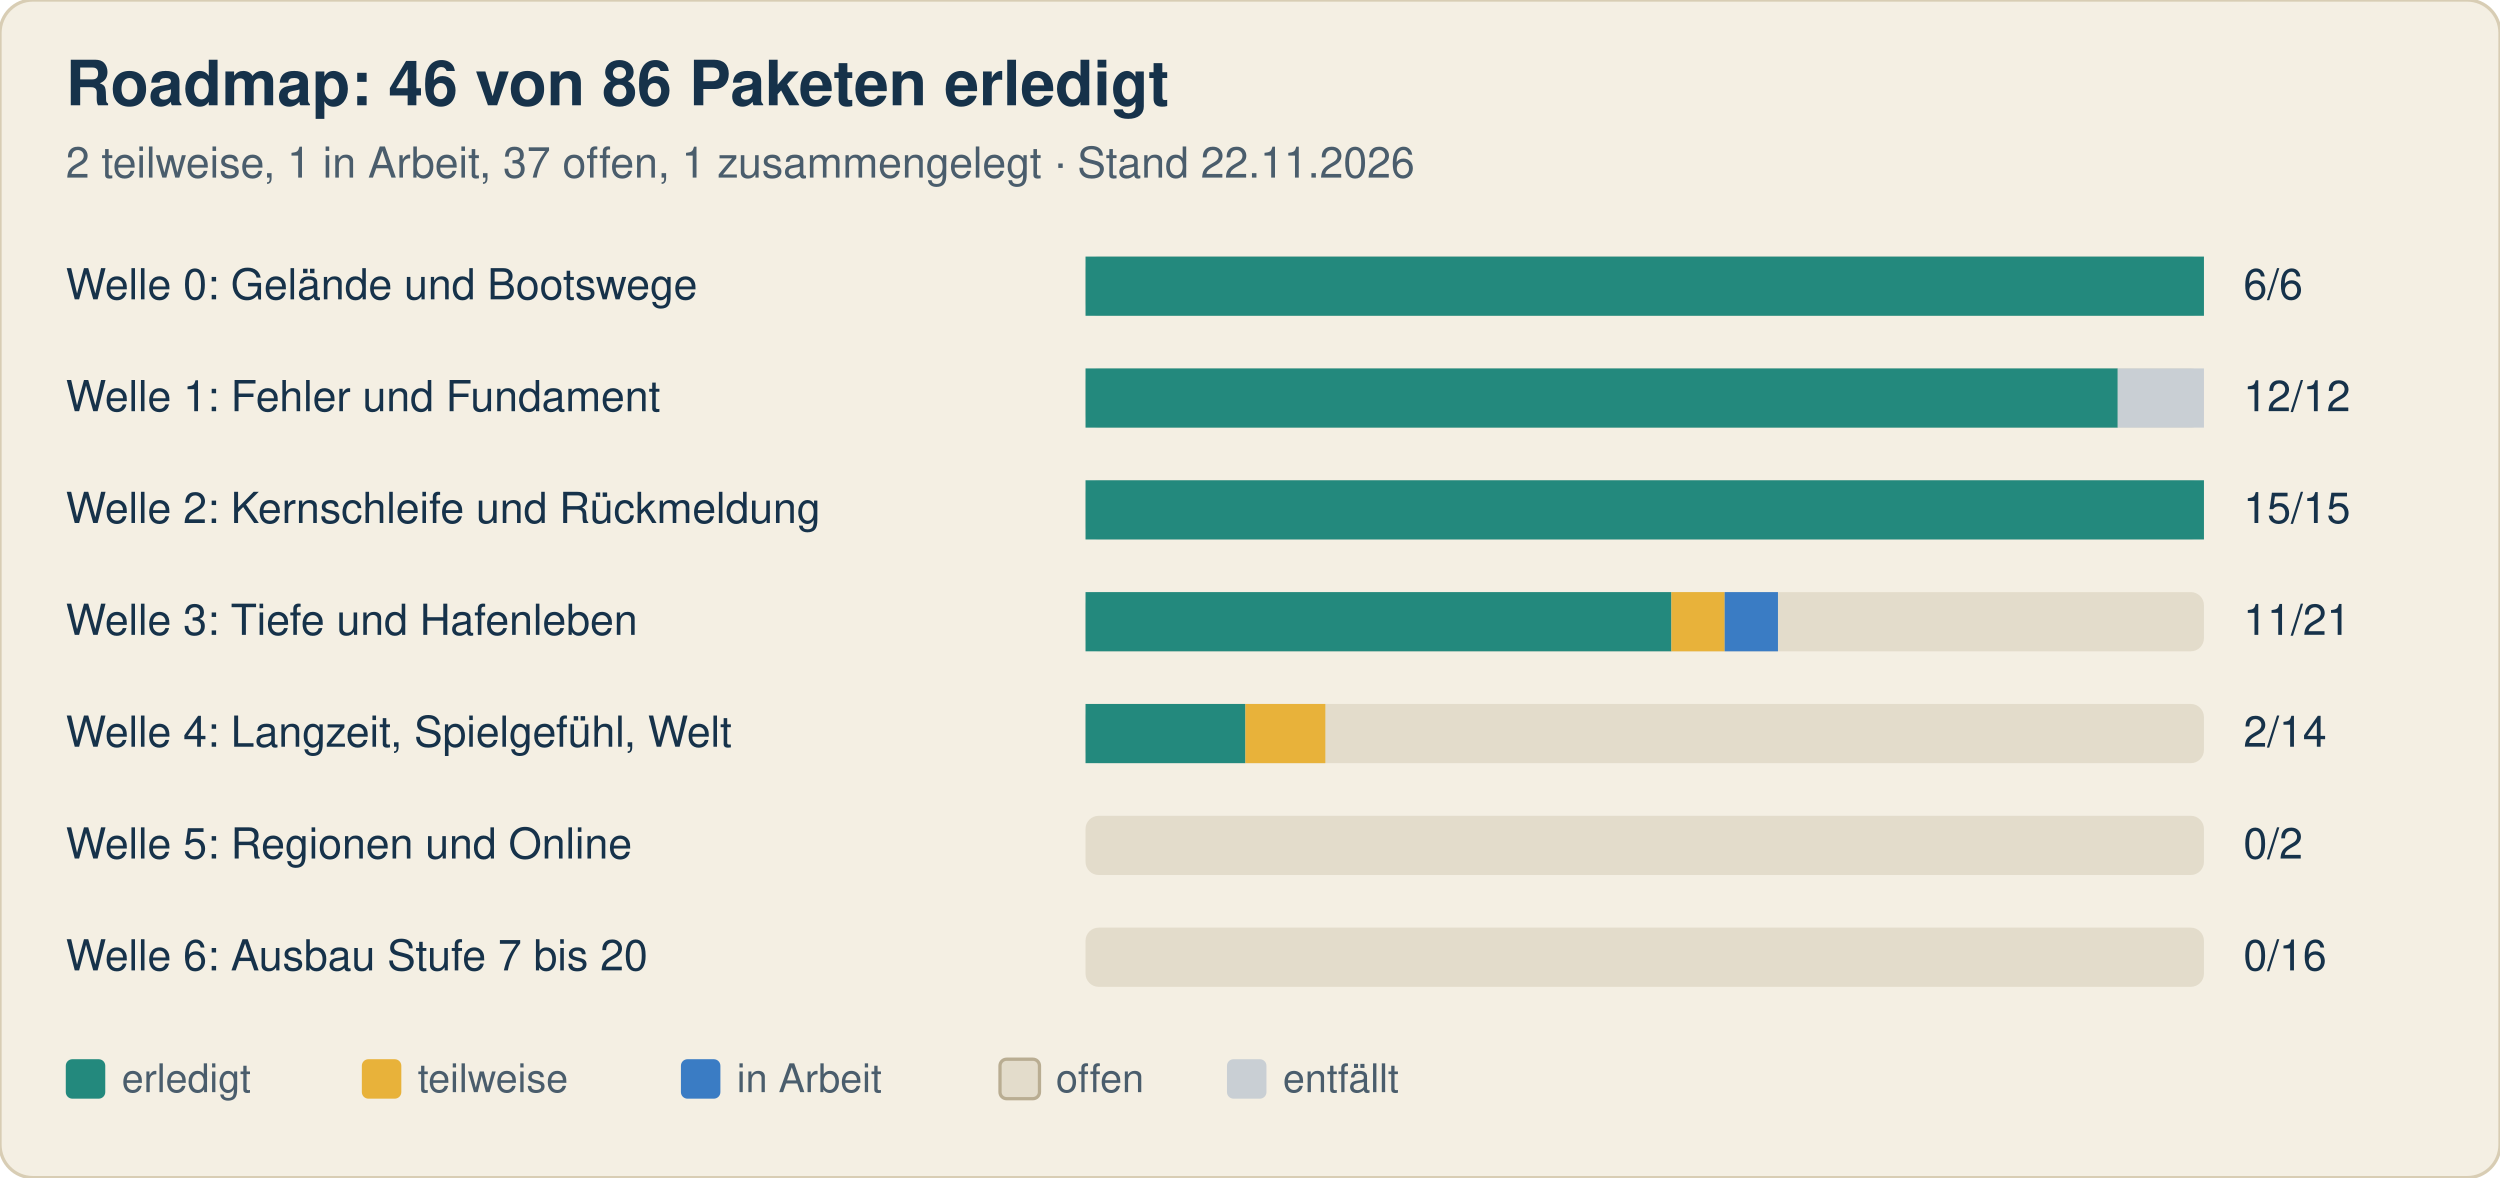
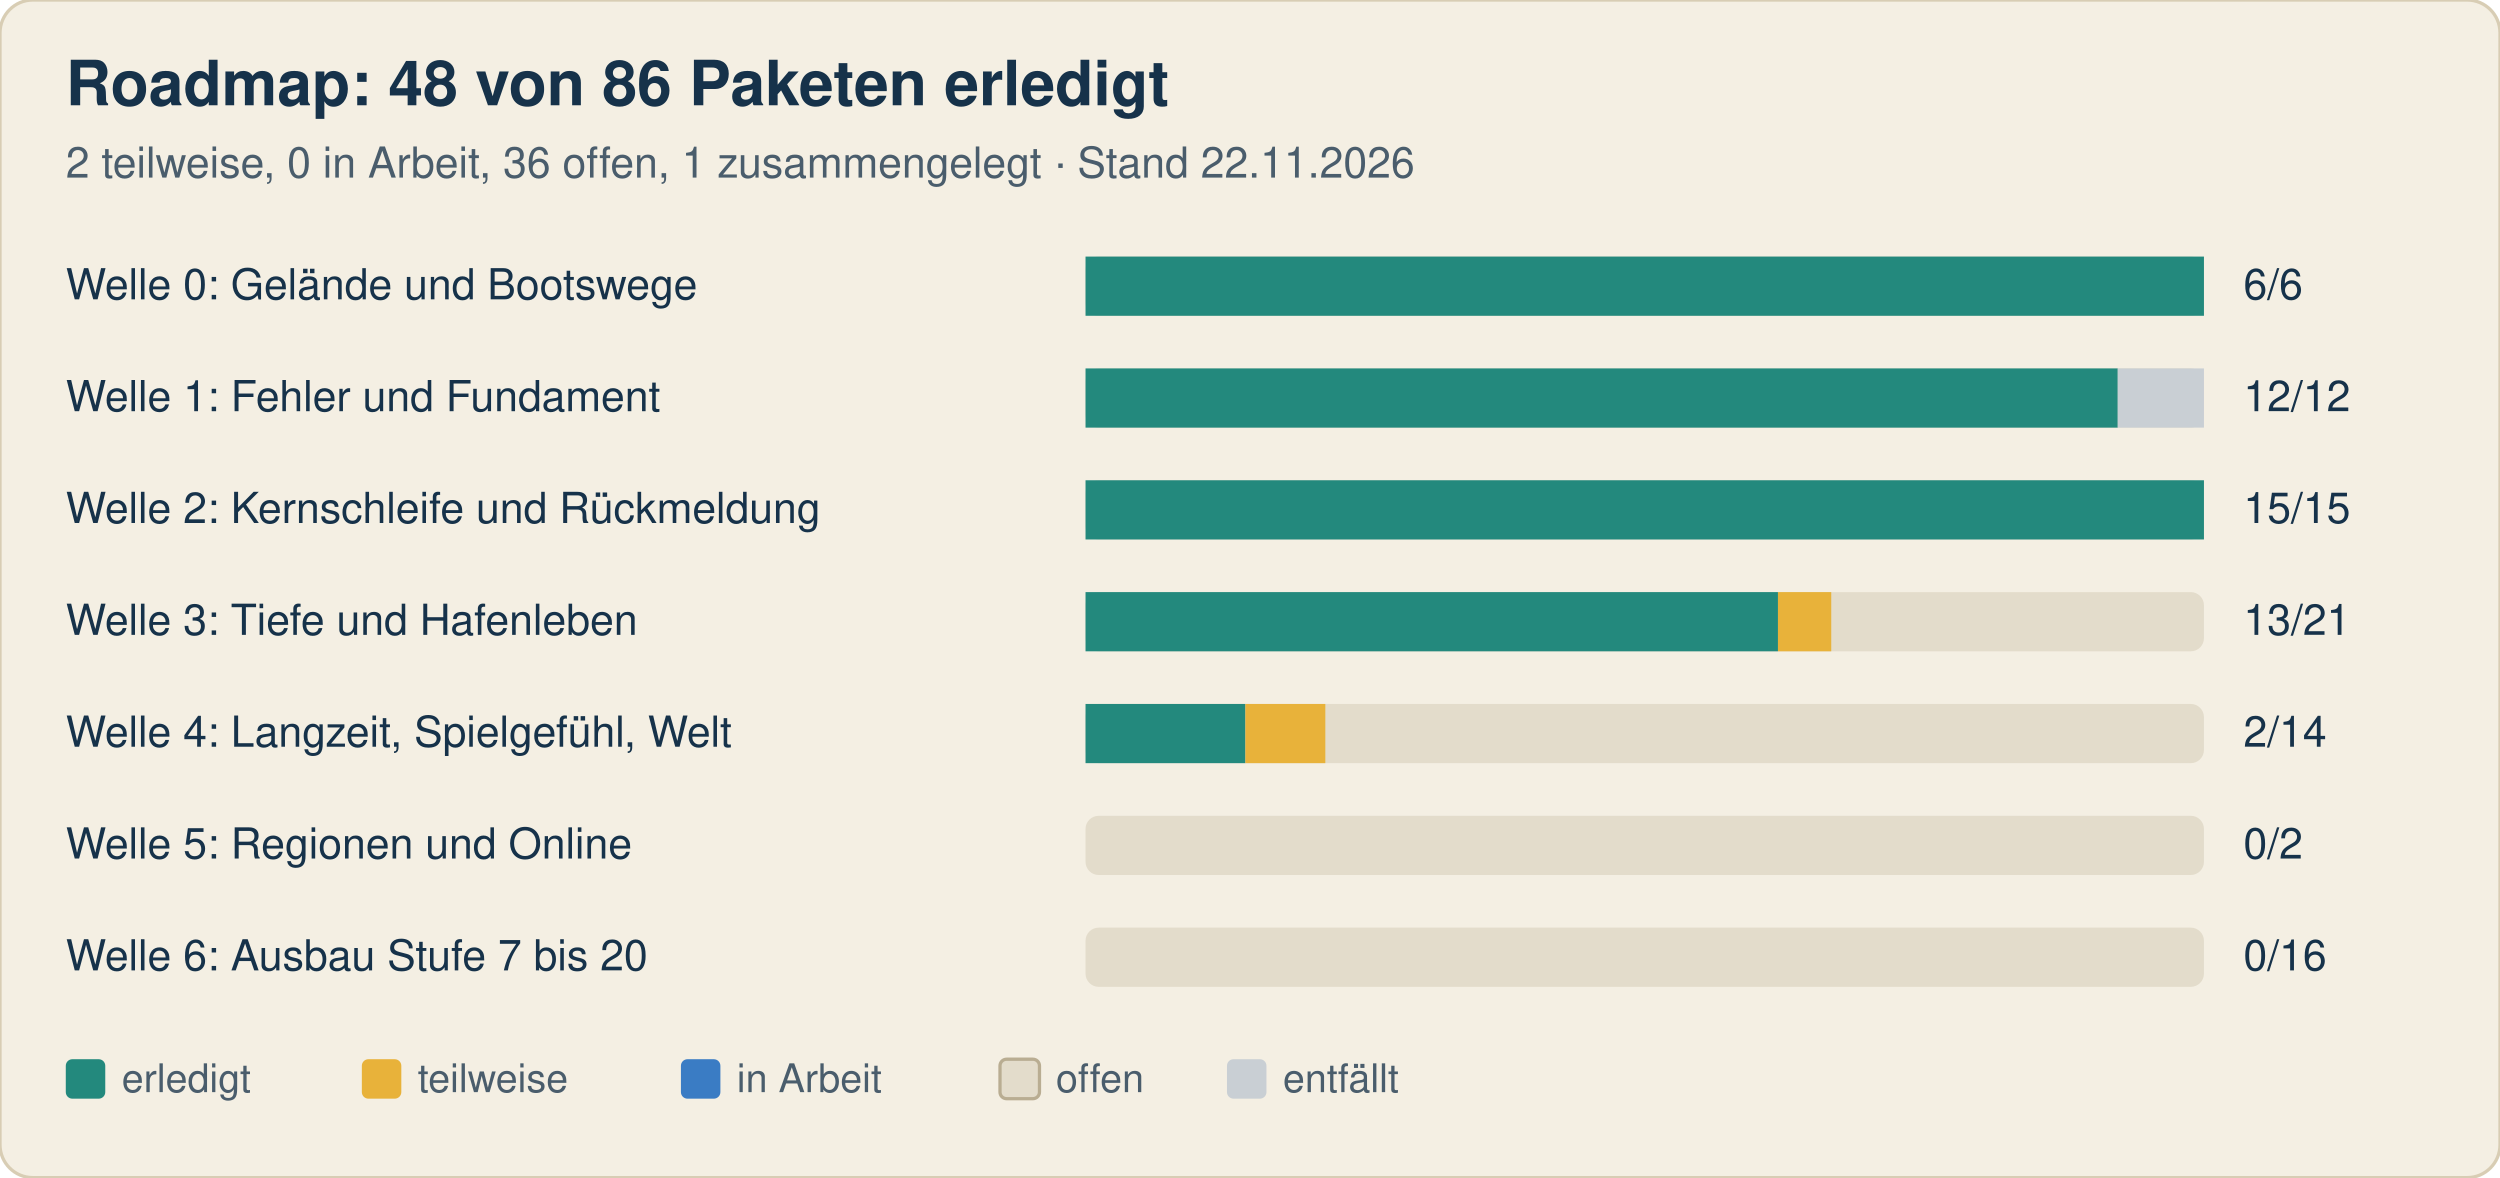
<svg xmlns="http://www.w3.org/2000/svg" width="760" height="358" viewBox="0 0 760 358" font-family="-apple-system, Segoe UI, Helvetica, Arial, sans-serif">
  <rect width="760" height="358" rx="10" fill="#f4efe3" stroke="#d8cdb4" />
-   <text x="20" y="32" font-size="19" font-weight="700" fill="#16324a">Roadmap: 46 von 86 Paketen erledigt</text>
-   <text x="20" y="54" font-size="13" fill="#4a5d6c">2 teilweise, 1 in Arbeit, 37 offen, 1 zusammengelegt · Stand 22.11.2026</text>
+   <text x="20" y="32" font-size="19" font-weight="700" fill="#16324a">Roadmap: 48 von 86 Paketen erledigt</text>
+   <text x="20" y="54" font-size="13" fill="#4a5d6c">2 teilweise, 0 in Arbeit, 36 offen, 1 zusammengelegt · Stand 22.11.2026</text>
  <text x="20" y="91" font-size="13" fill="#16324a">Welle 0: Gelände und Bootswege</text>
  <rect x="330" y="78" width="340" height="18" rx="4" fill="#e3dccb" />
  <rect x="330.0" y="78" width="340.0" height="18" fill="#23897d" />
  <text x="682" y="91" font-size="13" fill="#16324a">6/6</text>
  <text x="20" y="125" font-size="13" fill="#16324a">Welle 1: Fehler und Fundament</text>
  <rect x="330" y="112" width="340" height="18" rx="4" fill="#e3dccb" />
  <rect x="330.0" y="112" width="313.8" height="18" fill="#23897d" />
  <rect x="643.8" y="112" width="26.2" height="18" fill="#c9cfd4" />
  <text x="682" y="125" font-size="13" fill="#16324a">12/12</text>
  <text x="20" y="159" font-size="13" fill="#16324a">Welle 2: Kernschleife und Rückmeldung</text>
  <rect x="330" y="146" width="340" height="18" rx="4" fill="#e3dccb" />
  <rect x="330.0" y="146" width="340.0" height="18" fill="#23897d" />
  <text x="682" y="159" font-size="13" fill="#16324a">15/15</text>
  <text x="20" y="193" font-size="13" fill="#16324a">Welle 3: Tiefe und Hafenleben</text>
  <rect x="330" y="180" width="340" height="18" rx="4" fill="#e3dccb" />
-   <rect x="330.0" y="180" width="178.1" height="18" fill="#23897d" />
-   <rect x="508.1" y="180" width="16.2" height="18" fill="#e8b23a" />
-   <rect x="524.3" y="180" width="16.2" height="18" fill="#3a7cc4" />
-   <text x="682" y="193" font-size="13" fill="#16324a">11/21</text>
+   <rect x="330.0" y="180" width="210.5" height="18" fill="#23897d" />
+   <rect x="540.5" y="180" width="16.2" height="18" fill="#e8b23a" />
+   <text x="682" y="193" font-size="13" fill="#16324a">13/21</text>
  <text x="20" y="227" font-size="13" fill="#16324a">Welle 4: Langzeit, Spielgefühl, Welt</text>
  <rect x="330" y="214" width="340" height="18" rx="4" fill="#e3dccb" />
  <rect x="330.0" y="214" width="48.6" height="18" fill="#23897d" />
  <rect x="378.6" y="214" width="24.3" height="18" fill="#e8b23a" />
  <text x="682" y="227" font-size="13" fill="#16324a">2/14</text>
  <text x="20" y="261" font-size="13" fill="#16324a">Welle 5: Regionen und Online</text>
  <rect x="330" y="248" width="340" height="18" rx="4" fill="#e3dccb" />
  <text x="682" y="261" font-size="13" fill="#16324a">0/2</text>
  <text x="20" y="295" font-size="13" fill="#16324a">Welle 6: Ausbau Stufe 7 bis 20</text>
  <rect x="330" y="282" width="340" height="18" rx="4" fill="#e3dccb" />
  <text x="682" y="295" font-size="13" fill="#16324a">0/16</text>
  <rect x="20" y="322" width="12" height="12" rx="2" fill="#23897d" />
  <text x="37" y="332" font-size="12" fill="#4a5d6c">erledigt</text>
  <rect x="110" y="322" width="12" height="12" rx="2" fill="#e8b23a" />
  <text x="127" y="332" font-size="12" fill="#4a5d6c">teilweise</text>
  <rect x="207" y="322" width="12" height="12" rx="2" fill="#3a7cc4" />
  <text x="224" y="332" font-size="12" fill="#4a5d6c">in Arbeit</text>
  <rect x="304" y="322" width="12" height="12" rx="2" fill="#e3dccb" stroke="#b9ad92" />
  <text x="321" y="332" font-size="12" fill="#4a5d6c">offen</text>
  <rect x="373" y="322" width="12" height="12" rx="2" fill="#c9cfd4" />
  <text x="390" y="332" font-size="12" fill="#4a5d6c">entfällt</text>
</svg>
